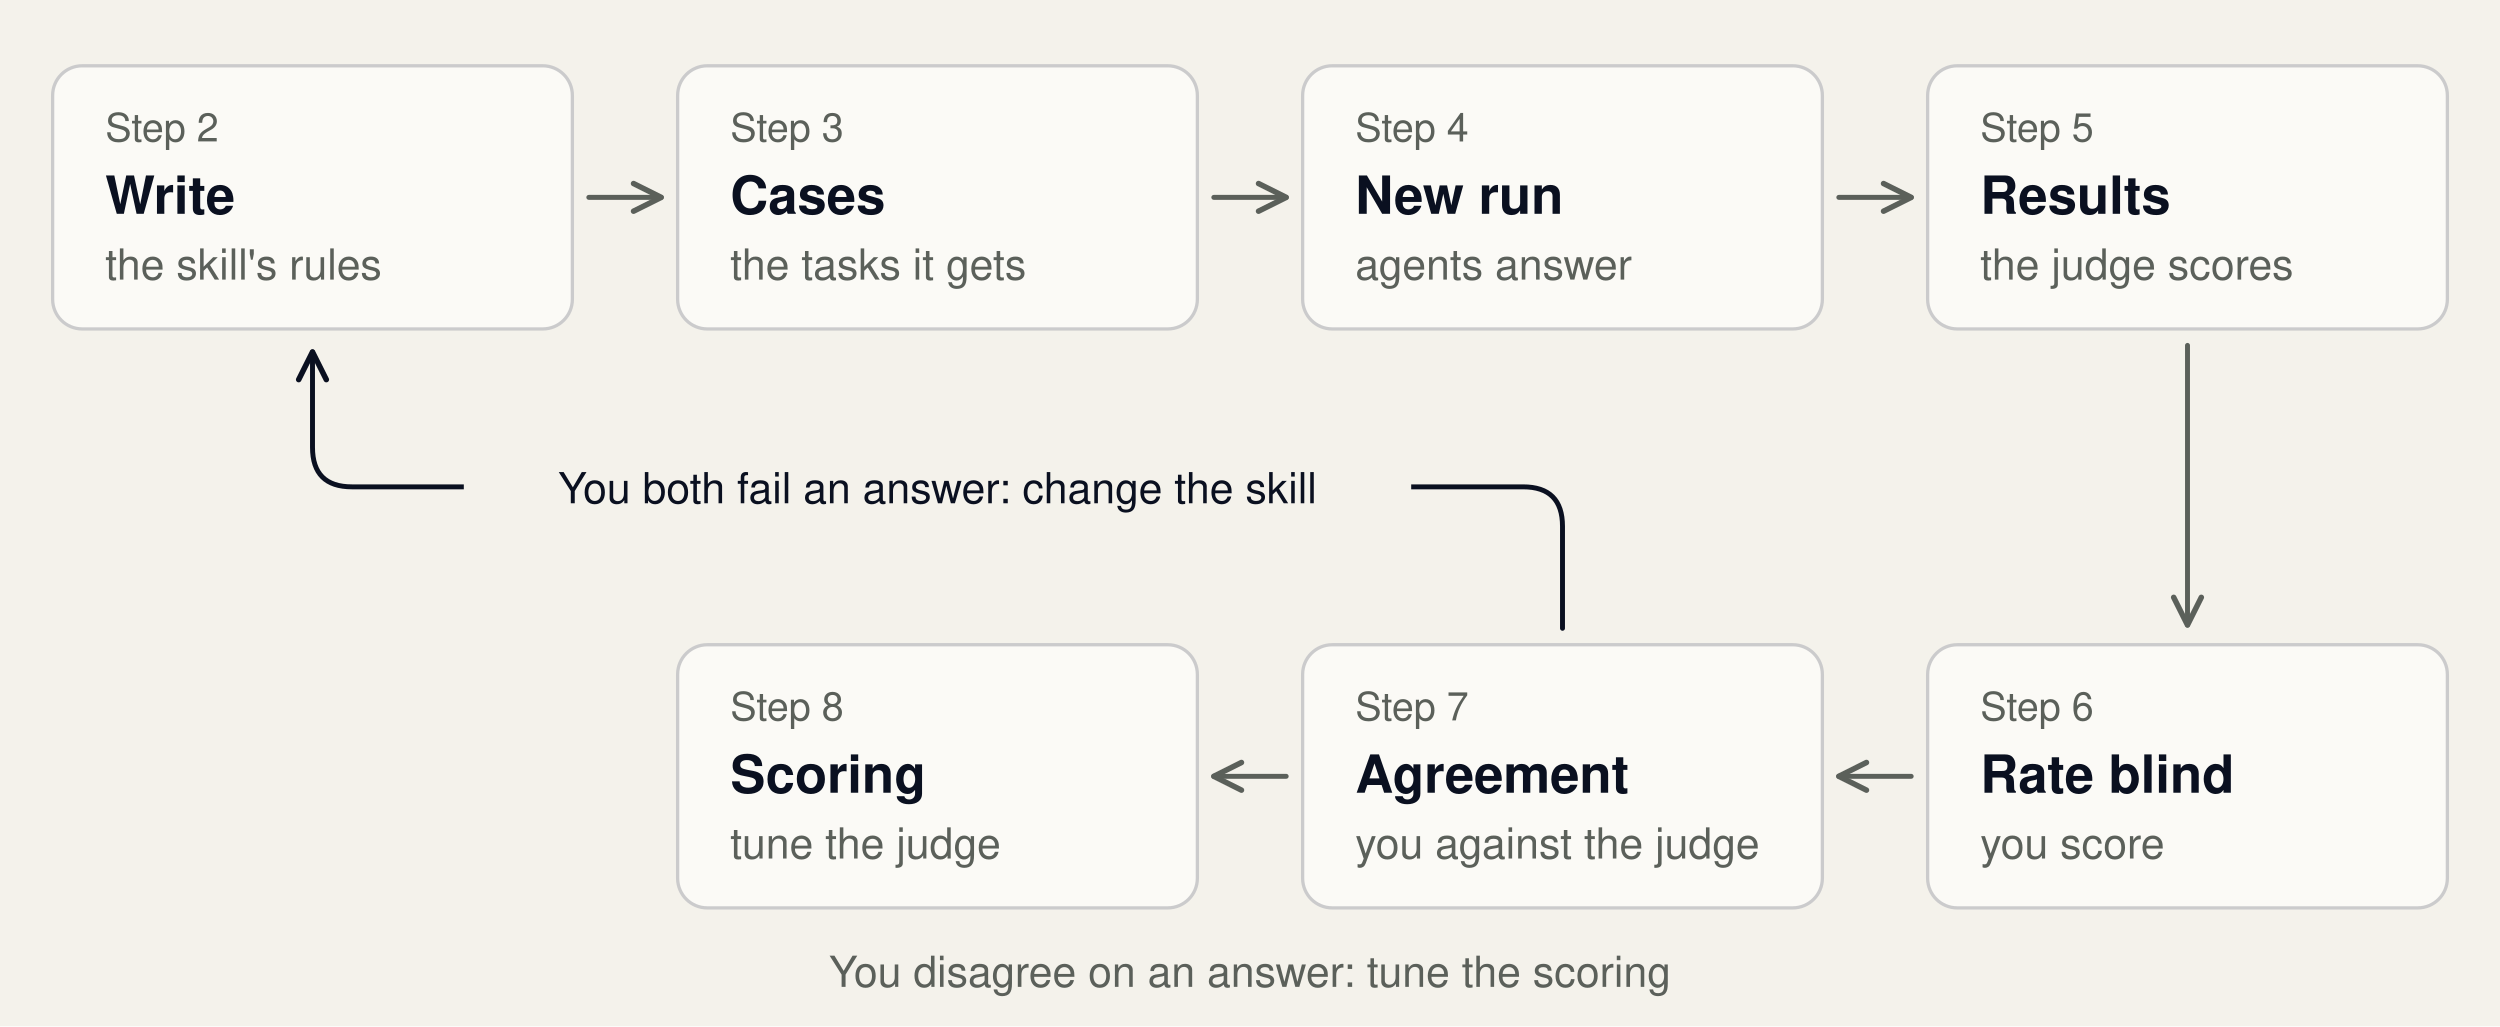
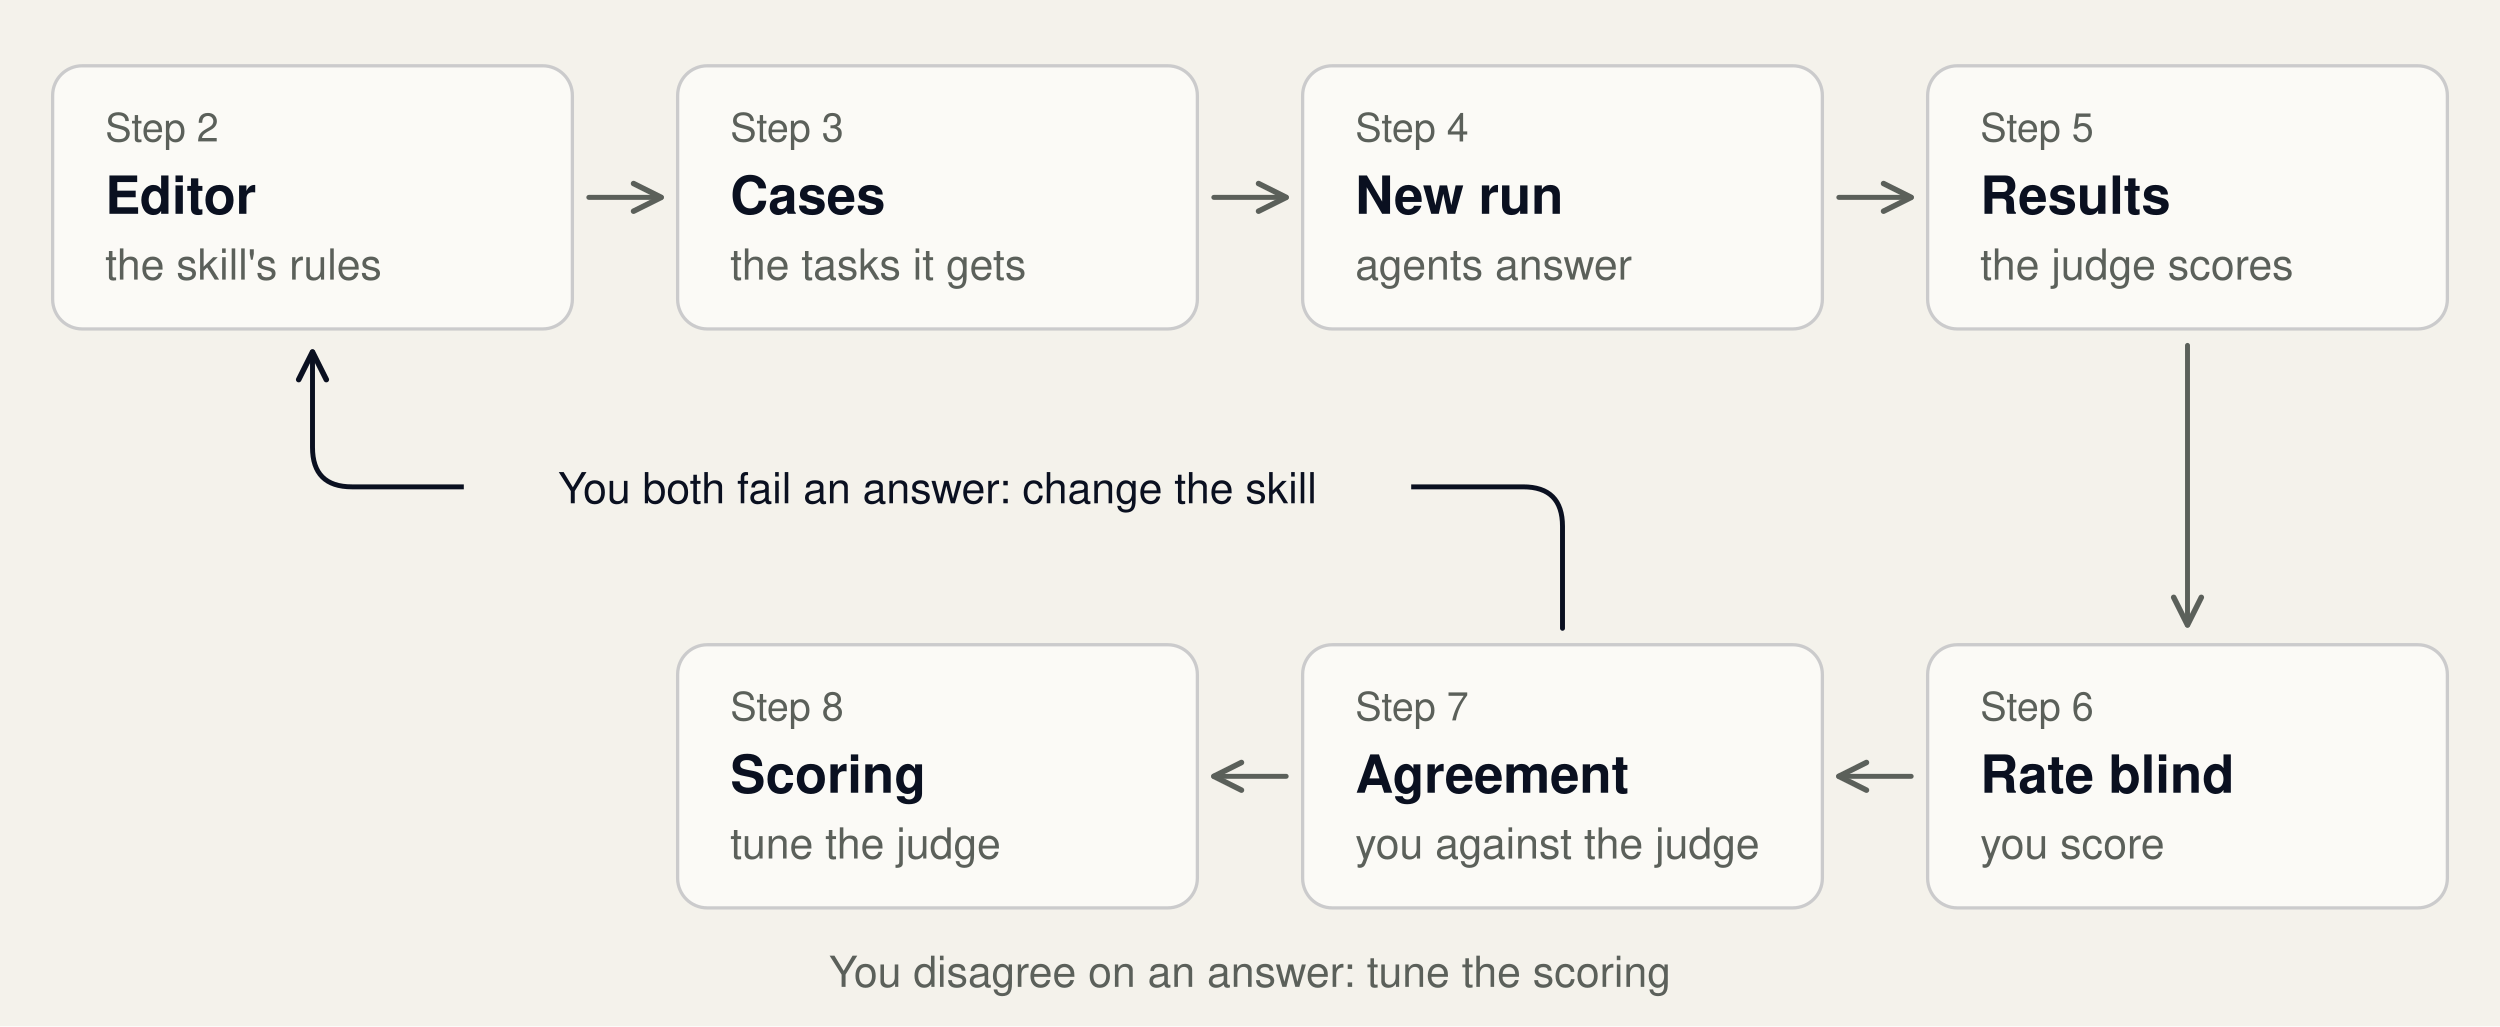
<svg xmlns="http://www.w3.org/2000/svg" viewBox="0 0 760 312" width="760" height="312" role="img" aria-labelledby="loop-title loop-desc" font-family="ui-sans-serif, system-ui, -apple-system, 'Segoe UI', Helvetica, Arial, sans-serif">
  <defs>
    <marker id="head" viewBox="0 0 10 10" refX="9" refY="5" markerWidth="7" markerHeight="7" orient="auto-start-reverse">
      <path d="M1 1 9 5 1 9" fill="none" stroke="#5B605A" stroke-width="1.6" stroke-linecap="round" stroke-linejoin="round" />
    </marker>
    <marker id="head-strong" viewBox="0 0 10 10" refX="9" refY="5" markerWidth="7" markerHeight="7" orient="auto-start-reverse">
      <path d="M1 1 9 5 1 9" fill="none" stroke="#0A1020" stroke-width="1.6" stroke-linecap="round" stroke-linejoin="round" />
    </marker>
  </defs>
  <rect width="760" height="312" fill="#F4F2EB" />
  <g fill="#FBFAF6" stroke="#CBCBCC" stroke-width="1">
    <rect x="16" y="20" width="158" height="80" rx="9" />
    <rect x="206" y="20" width="158" height="80" rx="9" />
    <rect x="396" y="20" width="158" height="80" rx="9" />
    <rect x="586" y="20" width="158" height="80" rx="9" />
    <rect x="586" y="196" width="158" height="80" rx="9" />
    <rect x="396" y="196" width="158" height="80" rx="9" />
    <rect x="206" y="196" width="158" height="80" rx="9" />
  </g>
  <g fill="#5B605A" font-size="12" font-weight="500">
    <text x="32" y="43">Step 2</text>
    <text x="222" y="43">Step 3</text>
    <text x="412" y="43">Step 4</text>
    <text x="602" y="43">Step 5</text>
    <text x="602" y="219">Step 6</text>
    <text x="412" y="219">Step 7</text>
    <text x="222" y="219">Step 8</text>
  </g>
  <g fill="#0A1020" font-size="16" font-weight="600">
-     <text x="32" y="65">Write</text>
+     <text x="32" y="65">Editor</text>
    <text x="222" y="65">Cases</text>
    <text x="412" y="65">New run</text>
    <text x="602" y="65">Results</text>
    <text x="602" y="241">Rate blind</text>
    <text x="412" y="241">Agreement</text>
    <text x="222" y="241">Scoring</text>
  </g>
  <g fill="#5B605A" font-size="13">
    <text x="32" y="85">the skill's rules</text>
    <text x="222" y="85">the tasks it gets</text>
    <text x="412" y="85">agents answer</text>
    <text x="602" y="85">the judge scores</text>
    <text x="602" y="261">you score</text>
    <text x="412" y="261">you against the judge</text>
    <text x="222" y="261">tune the judge</text>
  </g>
  <g fill="none" stroke="#5B605A" stroke-width="1.5" stroke-linecap="round" marker-end="url(#head)">
    <path d="M179 60H201" />
    <path d="M369 60H391" />
    <path d="M559 60H581" />
    <path d="M665 105V190" />
    <path d="M581 236H559" />
    <path d="M391 236H369" />
  </g>
  <path d="M475 191V160Q475 148 463 148H107Q95 148 95 136V107" fill="none" stroke="#0A1020" stroke-width="1.5" stroke-linecap="round" stroke-linejoin="round" marker-end="url(#head-strong)" />
  <rect x="141" y="136" width="288" height="24" fill="#F4F2EB" />
  <text x="285" y="153" text-anchor="middle" fill="#0A1020" font-size="13" font-weight="500">You both fail an answer: change the skill</text>
  <text x="380" y="300" text-anchor="middle" fill="#5B605A" font-size="13">You disagree on an answer: tune the scoring</text>
</svg>
